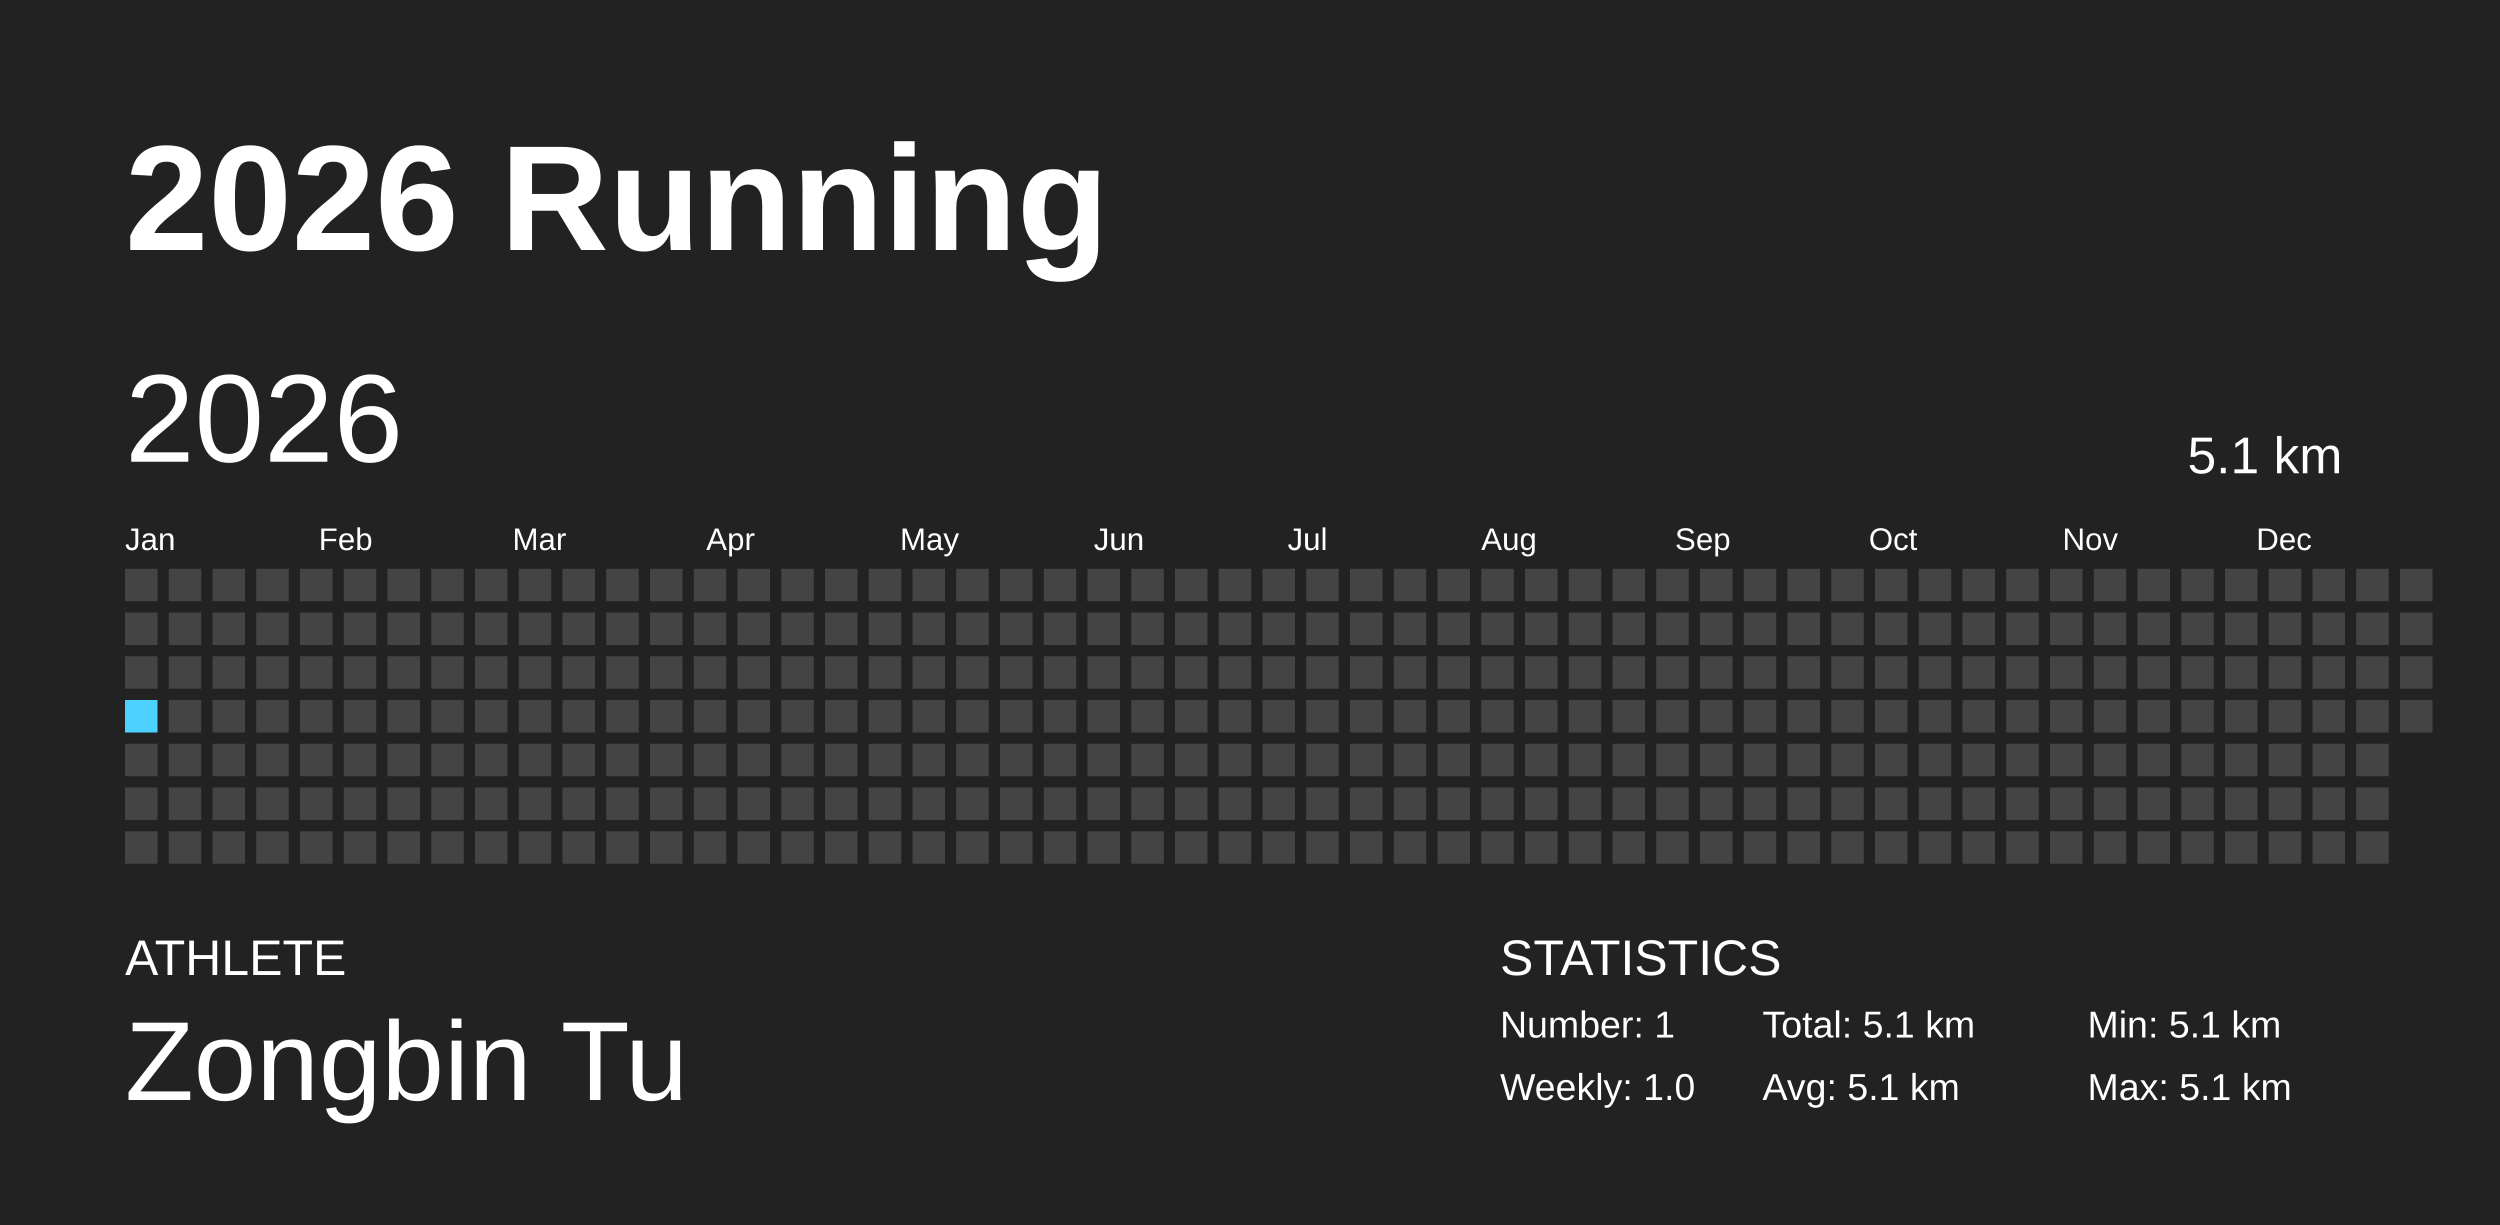
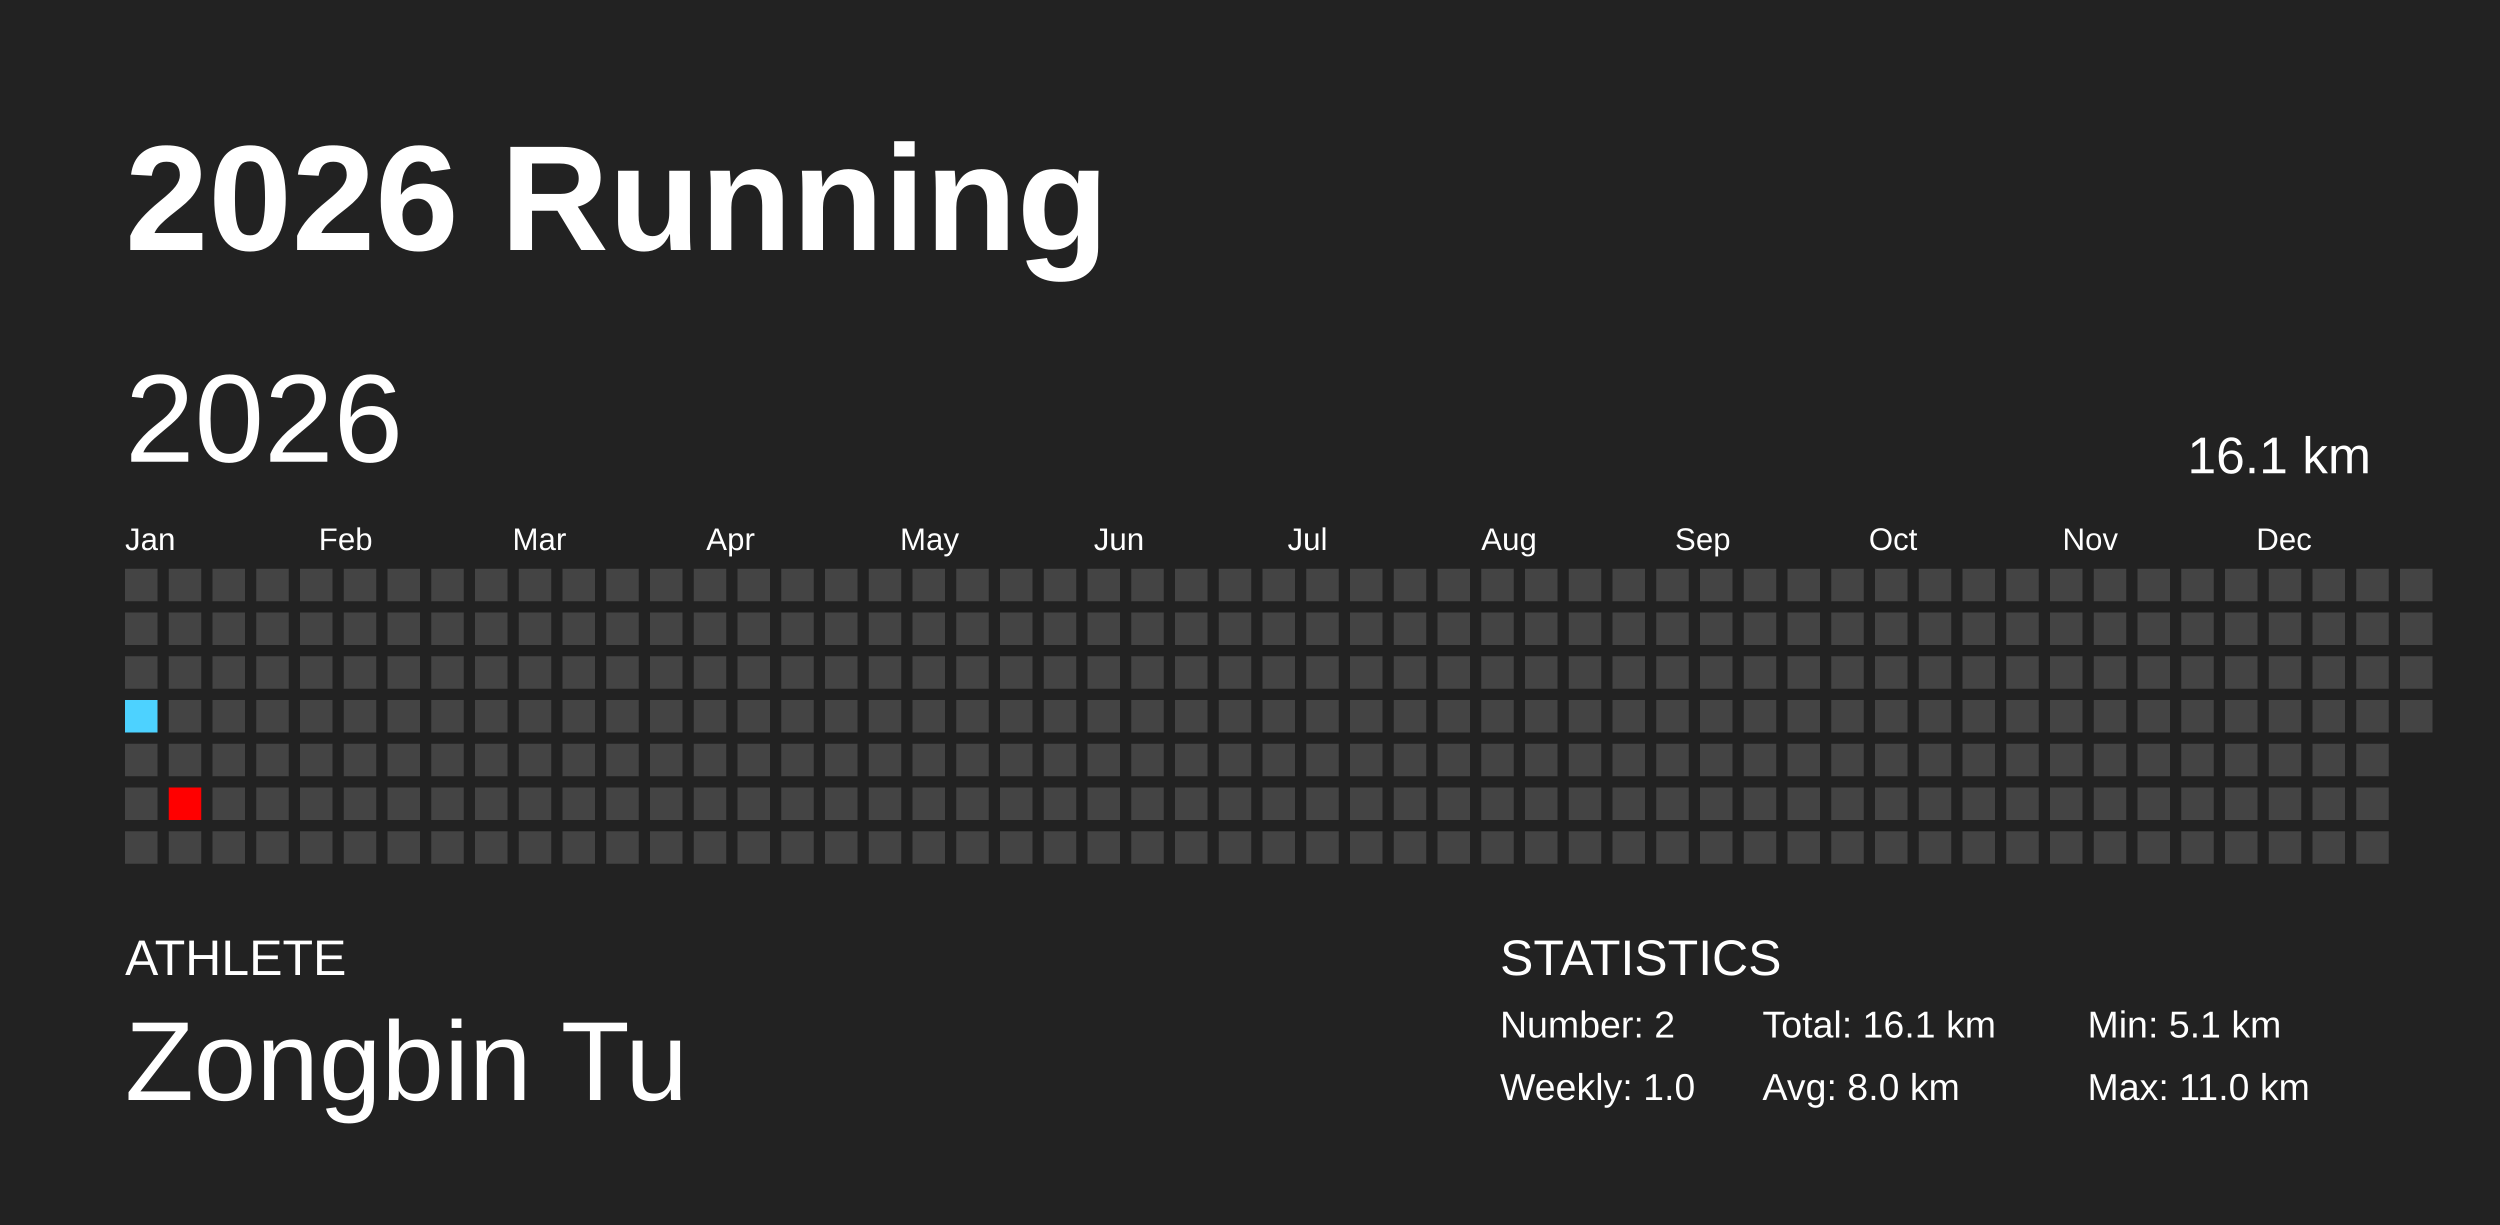
<svg xmlns="http://www.w3.org/2000/svg" baseProfile="full" height="98mm" version="1.1" viewBox="0,0,200,98" width="200mm">
  <defs />
  <rect fill="#222222" height="98" width="200" x="0" y="0" />
  <text fill="#FFFFFF" style="font-size:12px; font-family:Arial; font-weight:bold;" x="10" y="20">2026 Running</text>
  <text fill="#FFFFFF" style="font-size:4px; font-family:Arial" x="10" y="78">ATHLETE</text>
  <text fill="#FFFFFF" style="font-size:9px; font-family:Arial" x="10" y="88">Zongbin Tu</text>
  <text fill="#FFFFFF" style="font-size:4px; font-family:Arial" x="120" y="78">STATISTICS</text>
-   <text fill="#FFFFFF" style="font-size:3px; font-family:Arial" x="120" y="83">Number: 1</text>
+   <text fill="#FFFFFF" style="font-size:3px; font-family:Arial" x="120" y="83">Number: 2</text>
  <text fill="#FFFFFF" style="font-size:3px; font-family:Arial" x="120" y="88">Weekly: 1.0</text>
-   <text fill="#FFFFFF" style="font-size:3px; font-family:Arial" x="141" y="83">Total: 5.1 km</text>
-   <text fill="#FFFFFF" style="font-size:3px; font-family:Arial" x="141" y="88">Avg: 5.1 km</text>
+   <text fill="#FFFFFF" style="font-size:3px; font-family:Arial" x="141" y="83">Total: 16.1 km</text>
+   <text fill="#FFFFFF" style="font-size:3px; font-family:Arial" x="141" y="88">Avg: 8.0 km</text>
  <text fill="#FFFFFF" style="font-size:3px; font-family:Arial" x="167" y="83">Min: 5.1 km</text>
-   <text fill="#FFFFFF" style="font-size:3px; font-family:Arial" x="167" y="88">Max: 5.1 km</text>
+   <text fill="#FFFFFF" style="font-size:3px; font-family:Arial" x="167" y="88">Max: 11.0 km</text>
  <text dominant-baseline="hanging" fill="#FFFFFF" style="font-size:10.0px; font-family:Arial;" x="10" y="30">2026</text>
-   <text dominant-baseline="hanging" fill="#FFFFFF" style="font-size:4.125px; font-family:Arial;" x="175" y="35">5.1 km</text>
+   <text dominant-baseline="hanging" fill="#FFFFFF" style="font-size:4.125px; font-family:Arial;" x="175" y="35">16.1 km</text>
  <text fill="#FFFFFF" style="font-size:2.5px; font-family:Arial" x="10.0" y="44">Jan</text>
  <text fill="#FFFFFF" style="font-size:2.5px; font-family:Arial" x="25.5" y="44">Feb</text>
  <text fill="#FFFFFF" style="font-size:2.5px; font-family:Arial" x="41.0" y="44">Mar</text>
  <text fill="#FFFFFF" style="font-size:2.5px; font-family:Arial" x="56.5" y="44">Apr</text>
  <text fill="#FFFFFF" style="font-size:2.5px; font-family:Arial" x="72.0" y="44">May</text>
  <text fill="#FFFFFF" style="font-size:2.5px; font-family:Arial" x="87.5" y="44">Jun</text>
  <text fill="#FFFFFF" style="font-size:2.5px; font-family:Arial" x="103.0" y="44">Jul</text>
  <text fill="#FFFFFF" style="font-size:2.5px; font-family:Arial" x="118.5" y="44">Aug</text>
  <text fill="#FFFFFF" style="font-size:2.5px; font-family:Arial" x="134.0" y="44">Sep</text>
  <text fill="#FFFFFF" style="font-size:2.5px; font-family:Arial" x="149.5" y="44">Oct</text>
  <text fill="#FFFFFF" style="font-size:2.5px; font-family:Arial" x="165.0" y="44">Nov</text>
  <text fill="#FFFFFF" style="font-size:2.5px; font-family:Arial" x="180.5" y="44">Dec</text>
  <rect fill="#444444" height="2.6" width="2.6" x="10.0" y="45.5" />
  <rect fill="#444444" height="2.6" width="2.6" x="10.0" y="49.0" />
  <rect fill="#444444" height="2.6" width="2.6" x="10.0" y="52.5" />
-   <rect fill="#4DD2FF" height="2.6" width="2.6" x="10.0" y="56.0" />
+   <rect fill="#4dd2ff" height="2.6" width="2.6" x="10.0" y="56.0" />
  <rect fill="#444444" height="2.6" width="2.6" x="10.0" y="59.5" />
  <rect fill="#444444" height="2.6" width="2.6" x="10.0" y="63.0" />
  <rect fill="#444444" height="2.6" width="2.6" x="10.0" y="66.5" />
  <rect fill="#444444" height="2.6" width="2.6" x="13.5" y="45.5" />
  <rect fill="#444444" height="2.6" width="2.6" x="13.5" y="49.0" />
  <rect fill="#444444" height="2.6" width="2.6" x="13.5" y="52.5" />
  <rect fill="#444444" height="2.6" width="2.6" x="13.5" y="56.0" />
  <rect fill="#444444" height="2.6" width="2.6" x="13.5" y="59.5" />
-   <rect fill="#444444" height="2.6" width="2.6" x="13.5" y="63.0" />
+   <rect fill="#ff0000" height="2.6" width="2.6" x="13.5" y="63.0" />
  <rect fill="#444444" height="2.6" width="2.6" x="13.5" y="66.5" />
  <rect fill="#444444" height="2.6" width="2.6" x="17.0" y="45.5" />
  <rect fill="#444444" height="2.6" width="2.6" x="17.0" y="49.0" />
  <rect fill="#444444" height="2.6" width="2.6" x="17.0" y="52.5" />
  <rect fill="#444444" height="2.6" width="2.6" x="17.0" y="56.0" />
  <rect fill="#444444" height="2.6" width="2.6" x="17.0" y="59.5" />
  <rect fill="#444444" height="2.6" width="2.6" x="17.0" y="63.0" />
  <rect fill="#444444" height="2.6" width="2.6" x="17.0" y="66.5" />
  <rect fill="#444444" height="2.6" width="2.6" x="20.5" y="45.5" />
  <rect fill="#444444" height="2.6" width="2.6" x="20.5" y="49.0" />
  <rect fill="#444444" height="2.6" width="2.6" x="20.5" y="52.5" />
  <rect fill="#444444" height="2.6" width="2.6" x="20.5" y="56.0" />
  <rect fill="#444444" height="2.6" width="2.6" x="20.5" y="59.5" />
  <rect fill="#444444" height="2.6" width="2.6" x="20.5" y="63.0" />
  <rect fill="#444444" height="2.6" width="2.6" x="20.5" y="66.5" />
  <rect fill="#444444" height="2.6" width="2.6" x="24.0" y="45.5" />
  <rect fill="#444444" height="2.6" width="2.6" x="24.0" y="49.0" />
  <rect fill="#444444" height="2.6" width="2.6" x="24.0" y="52.5" />
  <rect fill="#444444" height="2.6" width="2.6" x="24.0" y="56.0" />
  <rect fill="#444444" height="2.6" width="2.6" x="24.0" y="59.5" />
  <rect fill="#444444" height="2.6" width="2.6" x="24.0" y="63.0" />
  <rect fill="#444444" height="2.6" width="2.6" x="24.0" y="66.5" />
  <rect fill="#444444" height="2.6" width="2.6" x="27.5" y="45.5" />
  <rect fill="#444444" height="2.6" width="2.6" x="27.5" y="49.0" />
  <rect fill="#444444" height="2.6" width="2.6" x="27.5" y="52.5" />
  <rect fill="#444444" height="2.6" width="2.6" x="27.5" y="56.0" />
  <rect fill="#444444" height="2.6" width="2.6" x="27.5" y="59.5" />
  <rect fill="#444444" height="2.6" width="2.6" x="27.5" y="63.0" />
  <rect fill="#444444" height="2.6" width="2.6" x="27.5" y="66.5" />
  <rect fill="#444444" height="2.6" width="2.6" x="31.0" y="45.5" />
  <rect fill="#444444" height="2.6" width="2.6" x="31.0" y="49.0" />
  <rect fill="#444444" height="2.6" width="2.6" x="31.0" y="52.5" />
  <rect fill="#444444" height="2.6" width="2.6" x="31.0" y="56.0" />
  <rect fill="#444444" height="2.6" width="2.6" x="31.0" y="59.5" />
  <rect fill="#444444" height="2.6" width="2.6" x="31.0" y="63.0" />
  <rect fill="#444444" height="2.6" width="2.6" x="31.0" y="66.5" />
  <rect fill="#444444" height="2.6" width="2.6" x="34.5" y="45.5" />
  <rect fill="#444444" height="2.6" width="2.6" x="34.5" y="49.0" />
  <rect fill="#444444" height="2.6" width="2.6" x="34.5" y="52.5" />
  <rect fill="#444444" height="2.6" width="2.6" x="34.5" y="56.0" />
  <rect fill="#444444" height="2.6" width="2.6" x="34.5" y="59.5" />
  <rect fill="#444444" height="2.6" width="2.6" x="34.5" y="63.0" />
  <rect fill="#444444" height="2.6" width="2.6" x="34.5" y="66.5" />
  <rect fill="#444444" height="2.6" width="2.6" x="38.0" y="45.5" />
  <rect fill="#444444" height="2.6" width="2.6" x="38.0" y="49.0" />
  <rect fill="#444444" height="2.6" width="2.6" x="38.0" y="52.5" />
  <rect fill="#444444" height="2.6" width="2.6" x="38.0" y="56.0" />
  <rect fill="#444444" height="2.6" width="2.6" x="38.0" y="59.5" />
  <rect fill="#444444" height="2.6" width="2.6" x="38.0" y="63.0" />
  <rect fill="#444444" height="2.6" width="2.6" x="38.0" y="66.5" />
  <rect fill="#444444" height="2.6" width="2.6" x="41.5" y="45.5" />
  <rect fill="#444444" height="2.6" width="2.6" x="41.5" y="49.0" />
  <rect fill="#444444" height="2.6" width="2.6" x="41.5" y="52.5" />
  <rect fill="#444444" height="2.6" width="2.6" x="41.5" y="56.0" />
  <rect fill="#444444" height="2.6" width="2.6" x="41.5" y="59.5" />
  <rect fill="#444444" height="2.6" width="2.6" x="41.5" y="63.0" />
  <rect fill="#444444" height="2.6" width="2.6" x="41.5" y="66.5" />
  <rect fill="#444444" height="2.6" width="2.6" x="45.0" y="45.5" />
  <rect fill="#444444" height="2.6" width="2.6" x="45.0" y="49.0" />
  <rect fill="#444444" height="2.6" width="2.6" x="45.0" y="52.5" />
  <rect fill="#444444" height="2.6" width="2.6" x="45.0" y="56.0" />
  <rect fill="#444444" height="2.6" width="2.6" x="45.0" y="59.5" />
  <rect fill="#444444" height="2.6" width="2.6" x="45.0" y="63.0" />
  <rect fill="#444444" height="2.6" width="2.6" x="45.0" y="66.5" />
  <rect fill="#444444" height="2.6" width="2.6" x="48.5" y="45.5" />
  <rect fill="#444444" height="2.6" width="2.6" x="48.5" y="49.0" />
  <rect fill="#444444" height="2.6" width="2.6" x="48.5" y="52.5" />
  <rect fill="#444444" height="2.6" width="2.6" x="48.5" y="56.0" />
  <rect fill="#444444" height="2.6" width="2.6" x="48.5" y="59.5" />
  <rect fill="#444444" height="2.6" width="2.6" x="48.5" y="63.0" />
  <rect fill="#444444" height="2.6" width="2.6" x="48.5" y="66.5" />
  <rect fill="#444444" height="2.6" width="2.6" x="52.0" y="45.5" />
  <rect fill="#444444" height="2.6" width="2.6" x="52.0" y="49.0" />
  <rect fill="#444444" height="2.6" width="2.6" x="52.0" y="52.5" />
  <rect fill="#444444" height="2.6" width="2.6" x="52.0" y="56.0" />
  <rect fill="#444444" height="2.6" width="2.6" x="52.0" y="59.5" />
  <rect fill="#444444" height="2.6" width="2.6" x="52.0" y="63.0" />
  <rect fill="#444444" height="2.6" width="2.6" x="52.0" y="66.5" />
  <rect fill="#444444" height="2.6" width="2.6" x="55.5" y="45.5" />
  <rect fill="#444444" height="2.6" width="2.6" x="55.5" y="49.0" />
  <rect fill="#444444" height="2.6" width="2.6" x="55.5" y="52.5" />
  <rect fill="#444444" height="2.6" width="2.6" x="55.5" y="56.0" />
  <rect fill="#444444" height="2.6" width="2.6" x="55.5" y="59.5" />
  <rect fill="#444444" height="2.6" width="2.6" x="55.5" y="63.0" />
  <rect fill="#444444" height="2.6" width="2.6" x="55.5" y="66.5" />
  <rect fill="#444444" height="2.6" width="2.6" x="59.0" y="45.5" />
  <rect fill="#444444" height="2.6" width="2.6" x="59.0" y="49.0" />
  <rect fill="#444444" height="2.6" width="2.6" x="59.0" y="52.5" />
  <rect fill="#444444" height="2.6" width="2.6" x="59.0" y="56.0" />
  <rect fill="#444444" height="2.6" width="2.6" x="59.0" y="59.5" />
  <rect fill="#444444" height="2.6" width="2.6" x="59.0" y="63.0" />
  <rect fill="#444444" height="2.6" width="2.6" x="59.0" y="66.5" />
  <rect fill="#444444" height="2.6" width="2.6" x="62.5" y="45.5" />
  <rect fill="#444444" height="2.6" width="2.6" x="62.5" y="49.0" />
  <rect fill="#444444" height="2.6" width="2.6" x="62.5" y="52.5" />
  <rect fill="#444444" height="2.6" width="2.6" x="62.5" y="56.0" />
  <rect fill="#444444" height="2.6" width="2.6" x="62.5" y="59.5" />
  <rect fill="#444444" height="2.6" width="2.6" x="62.5" y="63.0" />
  <rect fill="#444444" height="2.6" width="2.6" x="62.5" y="66.5" />
  <rect fill="#444444" height="2.6" width="2.6" x="66.0" y="45.5" />
  <rect fill="#444444" height="2.6" width="2.6" x="66.0" y="49.0" />
  <rect fill="#444444" height="2.6" width="2.6" x="66.0" y="52.5" />
  <rect fill="#444444" height="2.6" width="2.6" x="66.0" y="56.0" />
  <rect fill="#444444" height="2.6" width="2.6" x="66.0" y="59.5" />
  <rect fill="#444444" height="2.6" width="2.6" x="66.0" y="63.0" />
  <rect fill="#444444" height="2.6" width="2.6" x="66.0" y="66.5" />
  <rect fill="#444444" height="2.6" width="2.6" x="69.5" y="45.5" />
  <rect fill="#444444" height="2.6" width="2.6" x="69.5" y="49.0" />
  <rect fill="#444444" height="2.6" width="2.6" x="69.5" y="52.5" />
  <rect fill="#444444" height="2.6" width="2.6" x="69.5" y="56.0" />
  <rect fill="#444444" height="2.6" width="2.6" x="69.5" y="59.5" />
  <rect fill="#444444" height="2.6" width="2.6" x="69.5" y="63.0" />
  <rect fill="#444444" height="2.6" width="2.6" x="69.5" y="66.5" />
  <rect fill="#444444" height="2.6" width="2.6" x="73.0" y="45.5" />
  <rect fill="#444444" height="2.6" width="2.6" x="73.0" y="49.0" />
  <rect fill="#444444" height="2.6" width="2.6" x="73.0" y="52.5" />
  <rect fill="#444444" height="2.6" width="2.6" x="73.0" y="56.0" />
  <rect fill="#444444" height="2.6" width="2.6" x="73.0" y="59.5" />
  <rect fill="#444444" height="2.6" width="2.6" x="73.0" y="63.0" />
  <rect fill="#444444" height="2.6" width="2.6" x="73.0" y="66.5" />
  <rect fill="#444444" height="2.6" width="2.6" x="76.5" y="45.5" />
  <rect fill="#444444" height="2.6" width="2.6" x="76.5" y="49.0" />
  <rect fill="#444444" height="2.6" width="2.6" x="76.5" y="52.5" />
  <rect fill="#444444" height="2.6" width="2.6" x="76.5" y="56.0" />
  <rect fill="#444444" height="2.6" width="2.6" x="76.5" y="59.5" />
  <rect fill="#444444" height="2.6" width="2.6" x="76.5" y="63.0" />
  <rect fill="#444444" height="2.6" width="2.6" x="76.5" y="66.5" />
  <rect fill="#444444" height="2.6" width="2.6" x="80.0" y="45.5" />
  <rect fill="#444444" height="2.6" width="2.6" x="80.0" y="49.0" />
  <rect fill="#444444" height="2.6" width="2.6" x="80.0" y="52.5" />
  <rect fill="#444444" height="2.6" width="2.6" x="80.0" y="56.0" />
  <rect fill="#444444" height="2.6" width="2.6" x="80.0" y="59.5" />
  <rect fill="#444444" height="2.6" width="2.6" x="80.0" y="63.0" />
  <rect fill="#444444" height="2.6" width="2.6" x="80.0" y="66.5" />
  <rect fill="#444444" height="2.6" width="2.6" x="83.5" y="45.5" />
  <rect fill="#444444" height="2.6" width="2.6" x="83.5" y="49.0" />
  <rect fill="#444444" height="2.6" width="2.6" x="83.5" y="52.5" />
  <rect fill="#444444" height="2.6" width="2.6" x="83.5" y="56.0" />
  <rect fill="#444444" height="2.6" width="2.6" x="83.5" y="59.5" />
  <rect fill="#444444" height="2.6" width="2.6" x="83.5" y="63.0" />
  <rect fill="#444444" height="2.6" width="2.6" x="83.5" y="66.5" />
  <rect fill="#444444" height="2.6" width="2.6" x="87.0" y="45.5" />
  <rect fill="#444444" height="2.6" width="2.6" x="87.0" y="49.0" />
  <rect fill="#444444" height="2.6" width="2.6" x="87.0" y="52.5" />
  <rect fill="#444444" height="2.6" width="2.6" x="87.0" y="56.0" />
  <rect fill="#444444" height="2.6" width="2.6" x="87.0" y="59.5" />
  <rect fill="#444444" height="2.6" width="2.6" x="87.0" y="63.0" />
  <rect fill="#444444" height="2.6" width="2.6" x="87.0" y="66.5" />
  <rect fill="#444444" height="2.6" width="2.6" x="90.5" y="45.5" />
  <rect fill="#444444" height="2.6" width="2.6" x="90.5" y="49.0" />
  <rect fill="#444444" height="2.6" width="2.6" x="90.5" y="52.5" />
  <rect fill="#444444" height="2.6" width="2.6" x="90.5" y="56.0" />
  <rect fill="#444444" height="2.6" width="2.6" x="90.5" y="59.5" />
  <rect fill="#444444" height="2.6" width="2.6" x="90.5" y="63.0" />
  <rect fill="#444444" height="2.6" width="2.6" x="90.5" y="66.5" />
  <rect fill="#444444" height="2.6" width="2.6" x="94.0" y="45.5" />
  <rect fill="#444444" height="2.6" width="2.6" x="94.0" y="49.0" />
  <rect fill="#444444" height="2.6" width="2.6" x="94.0" y="52.5" />
  <rect fill="#444444" height="2.6" width="2.6" x="94.0" y="56.0" />
  <rect fill="#444444" height="2.6" width="2.6" x="94.0" y="59.5" />
  <rect fill="#444444" height="2.6" width="2.6" x="94.0" y="63.0" />
  <rect fill="#444444" height="2.6" width="2.6" x="94.0" y="66.5" />
  <rect fill="#444444" height="2.6" width="2.6" x="97.5" y="45.5" />
  <rect fill="#444444" height="2.6" width="2.6" x="97.5" y="49.0" />
  <rect fill="#444444" height="2.6" width="2.6" x="97.5" y="52.5" />
  <rect fill="#444444" height="2.6" width="2.6" x="97.5" y="56.0" />
  <rect fill="#444444" height="2.6" width="2.6" x="97.5" y="59.5" />
  <rect fill="#444444" height="2.6" width="2.6" x="97.5" y="63.0" />
  <rect fill="#444444" height="2.6" width="2.6" x="97.5" y="66.5" />
  <rect fill="#444444" height="2.6" width="2.6" x="101.0" y="45.5" />
  <rect fill="#444444" height="2.6" width="2.6" x="101.0" y="49.0" />
  <rect fill="#444444" height="2.6" width="2.6" x="101.0" y="52.5" />
  <rect fill="#444444" height="2.6" width="2.6" x="101.0" y="56.0" />
  <rect fill="#444444" height="2.6" width="2.6" x="101.0" y="59.5" />
  <rect fill="#444444" height="2.6" width="2.6" x="101.0" y="63.0" />
  <rect fill="#444444" height="2.6" width="2.6" x="101.0" y="66.5" />
  <rect fill="#444444" height="2.6" width="2.6" x="104.5" y="45.5" />
  <rect fill="#444444" height="2.6" width="2.6" x="104.5" y="49.0" />
  <rect fill="#444444" height="2.6" width="2.6" x="104.5" y="52.5" />
  <rect fill="#444444" height="2.6" width="2.6" x="104.5" y="56.0" />
  <rect fill="#444444" height="2.6" width="2.6" x="104.5" y="59.5" />
  <rect fill="#444444" height="2.6" width="2.6" x="104.5" y="63.0" />
  <rect fill="#444444" height="2.6" width="2.6" x="104.5" y="66.5" />
  <rect fill="#444444" height="2.6" width="2.6" x="108.0" y="45.5" />
  <rect fill="#444444" height="2.6" width="2.6" x="108.0" y="49.0" />
  <rect fill="#444444" height="2.6" width="2.6" x="108.0" y="52.5" />
  <rect fill="#444444" height="2.6" width="2.6" x="108.0" y="56.0" />
  <rect fill="#444444" height="2.6" width="2.6" x="108.0" y="59.5" />
  <rect fill="#444444" height="2.6" width="2.6" x="108.0" y="63.0" />
  <rect fill="#444444" height="2.6" width="2.6" x="108.0" y="66.5" />
  <rect fill="#444444" height="2.6" width="2.6" x="111.5" y="45.5" />
  <rect fill="#444444" height="2.6" width="2.6" x="111.5" y="49.0" />
  <rect fill="#444444" height="2.6" width="2.6" x="111.5" y="52.5" />
  <rect fill="#444444" height="2.6" width="2.6" x="111.5" y="56.0" />
  <rect fill="#444444" height="2.6" width="2.6" x="111.5" y="59.5" />
  <rect fill="#444444" height="2.6" width="2.6" x="111.5" y="63.0" />
  <rect fill="#444444" height="2.6" width="2.6" x="111.5" y="66.5" />
  <rect fill="#444444" height="2.6" width="2.6" x="115.0" y="45.5" />
  <rect fill="#444444" height="2.6" width="2.6" x="115.0" y="49.0" />
  <rect fill="#444444" height="2.6" width="2.6" x="115.0" y="52.5" />
  <rect fill="#444444" height="2.6" width="2.6" x="115.0" y="56.0" />
  <rect fill="#444444" height="2.6" width="2.6" x="115.0" y="59.5" />
  <rect fill="#444444" height="2.6" width="2.6" x="115.0" y="63.0" />
  <rect fill="#444444" height="2.6" width="2.6" x="115.0" y="66.5" />
  <rect fill="#444444" height="2.6" width="2.6" x="118.5" y="45.5" />
  <rect fill="#444444" height="2.6" width="2.6" x="118.5" y="49.0" />
  <rect fill="#444444" height="2.6" width="2.6" x="118.5" y="52.5" />
  <rect fill="#444444" height="2.6" width="2.6" x="118.5" y="56.0" />
  <rect fill="#444444" height="2.6" width="2.6" x="118.5" y="59.5" />
  <rect fill="#444444" height="2.6" width="2.6" x="118.5" y="63.0" />
  <rect fill="#444444" height="2.6" width="2.6" x="118.5" y="66.5" />
  <rect fill="#444444" height="2.6" width="2.6" x="122.0" y="45.5" />
  <rect fill="#444444" height="2.6" width="2.6" x="122.0" y="49.0" />
  <rect fill="#444444" height="2.6" width="2.6" x="122.0" y="52.5" />
  <rect fill="#444444" height="2.6" width="2.6" x="122.0" y="56.0" />
  <rect fill="#444444" height="2.6" width="2.6" x="122.0" y="59.5" />
  <rect fill="#444444" height="2.6" width="2.6" x="122.0" y="63.0" />
  <rect fill="#444444" height="2.6" width="2.6" x="122.0" y="66.5" />
  <rect fill="#444444" height="2.6" width="2.6" x="125.5" y="45.5" />
  <rect fill="#444444" height="2.6" width="2.6" x="125.5" y="49.0" />
  <rect fill="#444444" height="2.6" width="2.6" x="125.5" y="52.5" />
  <rect fill="#444444" height="2.6" width="2.6" x="125.5" y="56.0" />
  <rect fill="#444444" height="2.6" width="2.6" x="125.5" y="59.5" />
  <rect fill="#444444" height="2.6" width="2.6" x="125.5" y="63.0" />
  <rect fill="#444444" height="2.6" width="2.6" x="125.5" y="66.5" />
  <rect fill="#444444" height="2.6" width="2.6" x="129.0" y="45.5" />
  <rect fill="#444444" height="2.6" width="2.6" x="129.0" y="49.0" />
  <rect fill="#444444" height="2.6" width="2.6" x="129.0" y="52.5" />
  <rect fill="#444444" height="2.6" width="2.6" x="129.0" y="56.0" />
  <rect fill="#444444" height="2.6" width="2.6" x="129.0" y="59.5" />
  <rect fill="#444444" height="2.6" width="2.6" x="129.0" y="63.0" />
  <rect fill="#444444" height="2.6" width="2.6" x="129.0" y="66.5" />
  <rect fill="#444444" height="2.6" width="2.6" x="132.5" y="45.5" />
  <rect fill="#444444" height="2.6" width="2.6" x="132.5" y="49.0" />
  <rect fill="#444444" height="2.6" width="2.6" x="132.5" y="52.5" />
  <rect fill="#444444" height="2.6" width="2.6" x="132.5" y="56.0" />
  <rect fill="#444444" height="2.6" width="2.6" x="132.5" y="59.5" />
  <rect fill="#444444" height="2.6" width="2.6" x="132.5" y="63.0" />
  <rect fill="#444444" height="2.6" width="2.6" x="132.5" y="66.5" />
  <rect fill="#444444" height="2.6" width="2.6" x="136.0" y="45.5" />
  <rect fill="#444444" height="2.6" width="2.6" x="136.0" y="49.0" />
  <rect fill="#444444" height="2.6" width="2.6" x="136.0" y="52.5" />
  <rect fill="#444444" height="2.6" width="2.6" x="136.0" y="56.0" />
  <rect fill="#444444" height="2.6" width="2.6" x="136.0" y="59.5" />
  <rect fill="#444444" height="2.6" width="2.6" x="136.0" y="63.0" />
  <rect fill="#444444" height="2.6" width="2.6" x="136.0" y="66.5" />
  <rect fill="#444444" height="2.6" width="2.6" x="139.5" y="45.5" />
  <rect fill="#444444" height="2.6" width="2.6" x="139.5" y="49.0" />
  <rect fill="#444444" height="2.6" width="2.6" x="139.5" y="52.5" />
  <rect fill="#444444" height="2.6" width="2.6" x="139.5" y="56.0" />
  <rect fill="#444444" height="2.6" width="2.6" x="139.5" y="59.5" />
  <rect fill="#444444" height="2.6" width="2.6" x="139.5" y="63.0" />
  <rect fill="#444444" height="2.6" width="2.6" x="139.5" y="66.5" />
  <rect fill="#444444" height="2.6" width="2.6" x="143.0" y="45.5" />
  <rect fill="#444444" height="2.6" width="2.6" x="143.0" y="49.0" />
  <rect fill="#444444" height="2.6" width="2.6" x="143.0" y="52.5" />
  <rect fill="#444444" height="2.6" width="2.6" x="143.0" y="56.0" />
  <rect fill="#444444" height="2.6" width="2.6" x="143.0" y="59.5" />
  <rect fill="#444444" height="2.6" width="2.6" x="143.0" y="63.0" />
  <rect fill="#444444" height="2.6" width="2.6" x="143.0" y="66.5" />
  <rect fill="#444444" height="2.6" width="2.6" x="146.5" y="45.5" />
  <rect fill="#444444" height="2.6" width="2.6" x="146.5" y="49.0" />
  <rect fill="#444444" height="2.6" width="2.6" x="146.5" y="52.5" />
  <rect fill="#444444" height="2.6" width="2.6" x="146.5" y="56.0" />
  <rect fill="#444444" height="2.6" width="2.6" x="146.5" y="59.5" />
  <rect fill="#444444" height="2.6" width="2.6" x="146.5" y="63.0" />
  <rect fill="#444444" height="2.6" width="2.6" x="146.5" y="66.5" />
  <rect fill="#444444" height="2.6" width="2.6" x="150.0" y="45.5" />
  <rect fill="#444444" height="2.6" width="2.6" x="150.0" y="49.0" />
  <rect fill="#444444" height="2.6" width="2.6" x="150.0" y="52.5" />
  <rect fill="#444444" height="2.6" width="2.6" x="150.0" y="56.0" />
  <rect fill="#444444" height="2.6" width="2.6" x="150.0" y="59.5" />
  <rect fill="#444444" height="2.6" width="2.6" x="150.0" y="63.0" />
  <rect fill="#444444" height="2.6" width="2.6" x="150.0" y="66.5" />
  <rect fill="#444444" height="2.6" width="2.6" x="153.5" y="45.5" />
  <rect fill="#444444" height="2.6" width="2.6" x="153.5" y="49.0" />
  <rect fill="#444444" height="2.6" width="2.6" x="153.5" y="52.5" />
  <rect fill="#444444" height="2.6" width="2.6" x="153.5" y="56.0" />
  <rect fill="#444444" height="2.6" width="2.6" x="153.5" y="59.5" />
  <rect fill="#444444" height="2.6" width="2.6" x="153.5" y="63.0" />
  <rect fill="#444444" height="2.6" width="2.6" x="153.5" y="66.5" />
  <rect fill="#444444" height="2.6" width="2.6" x="157.0" y="45.5" />
  <rect fill="#444444" height="2.6" width="2.6" x="157.0" y="49.0" />
  <rect fill="#444444" height="2.6" width="2.6" x="157.0" y="52.5" />
  <rect fill="#444444" height="2.6" width="2.6" x="157.0" y="56.0" />
  <rect fill="#444444" height="2.6" width="2.6" x="157.0" y="59.5" />
  <rect fill="#444444" height="2.6" width="2.6" x="157.0" y="63.0" />
  <rect fill="#444444" height="2.6" width="2.6" x="157.0" y="66.5" />
  <rect fill="#444444" height="2.6" width="2.6" x="160.5" y="45.5" />
  <rect fill="#444444" height="2.6" width="2.6" x="160.5" y="49.0" />
  <rect fill="#444444" height="2.6" width="2.6" x="160.5" y="52.5" />
  <rect fill="#444444" height="2.6" width="2.6" x="160.5" y="56.0" />
  <rect fill="#444444" height="2.6" width="2.6" x="160.5" y="59.5" />
  <rect fill="#444444" height="2.6" width="2.6" x="160.5" y="63.0" />
  <rect fill="#444444" height="2.6" width="2.6" x="160.5" y="66.5" />
  <rect fill="#444444" height="2.6" width="2.6" x="164.0" y="45.5" />
  <rect fill="#444444" height="2.6" width="2.6" x="164.0" y="49.0" />
  <rect fill="#444444" height="2.6" width="2.6" x="164.0" y="52.5" />
  <rect fill="#444444" height="2.6" width="2.6" x="164.0" y="56.0" />
  <rect fill="#444444" height="2.6" width="2.6" x="164.0" y="59.5" />
  <rect fill="#444444" height="2.6" width="2.6" x="164.0" y="63.0" />
  <rect fill="#444444" height="2.6" width="2.6" x="164.0" y="66.5" />
  <rect fill="#444444" height="2.6" width="2.6" x="167.5" y="45.5" />
  <rect fill="#444444" height="2.6" width="2.6" x="167.5" y="49.0" />
  <rect fill="#444444" height="2.6" width="2.6" x="167.5" y="52.5" />
  <rect fill="#444444" height="2.6" width="2.6" x="167.5" y="56.0" />
  <rect fill="#444444" height="2.6" width="2.6" x="167.5" y="59.5" />
  <rect fill="#444444" height="2.6" width="2.6" x="167.5" y="63.0" />
  <rect fill="#444444" height="2.6" width="2.6" x="167.5" y="66.5" />
  <rect fill="#444444" height="2.6" width="2.6" x="171.0" y="45.5" />
  <rect fill="#444444" height="2.6" width="2.6" x="171.0" y="49.0" />
  <rect fill="#444444" height="2.6" width="2.6" x="171.0" y="52.5" />
  <rect fill="#444444" height="2.6" width="2.6" x="171.0" y="56.0" />
  <rect fill="#444444" height="2.6" width="2.6" x="171.0" y="59.5" />
  <rect fill="#444444" height="2.6" width="2.6" x="171.0" y="63.0" />
  <rect fill="#444444" height="2.6" width="2.6" x="171.0" y="66.5" />
  <rect fill="#444444" height="2.6" width="2.6" x="174.5" y="45.5" />
  <rect fill="#444444" height="2.6" width="2.6" x="174.5" y="49.0" />
  <rect fill="#444444" height="2.6" width="2.6" x="174.5" y="52.5" />
  <rect fill="#444444" height="2.6" width="2.6" x="174.5" y="56.0" />
  <rect fill="#444444" height="2.6" width="2.6" x="174.5" y="59.5" />
  <rect fill="#444444" height="2.6" width="2.6" x="174.5" y="63.0" />
  <rect fill="#444444" height="2.6" width="2.6" x="174.5" y="66.5" />
  <rect fill="#444444" height="2.6" width="2.6" x="178.0" y="45.5" />
  <rect fill="#444444" height="2.6" width="2.6" x="178.0" y="49.0" />
  <rect fill="#444444" height="2.6" width="2.6" x="178.0" y="52.5" />
  <rect fill="#444444" height="2.6" width="2.6" x="178.0" y="56.0" />
  <rect fill="#444444" height="2.6" width="2.6" x="178.0" y="59.5" />
  <rect fill="#444444" height="2.6" width="2.6" x="178.0" y="63.0" />
  <rect fill="#444444" height="2.6" width="2.6" x="178.0" y="66.5" />
  <rect fill="#444444" height="2.6" width="2.6" x="181.5" y="45.5" />
  <rect fill="#444444" height="2.6" width="2.6" x="181.5" y="49.0" />
  <rect fill="#444444" height="2.6" width="2.6" x="181.5" y="52.5" />
  <rect fill="#444444" height="2.6" width="2.6" x="181.5" y="56.0" />
  <rect fill="#444444" height="2.6" width="2.6" x="181.5" y="59.5" />
  <rect fill="#444444" height="2.6" width="2.6" x="181.5" y="63.0" />
  <rect fill="#444444" height="2.6" width="2.6" x="181.5" y="66.5" />
  <rect fill="#444444" height="2.6" width="2.6" x="185.0" y="45.5" />
  <rect fill="#444444" height="2.6" width="2.6" x="185.0" y="49.0" />
  <rect fill="#444444" height="2.6" width="2.6" x="185.0" y="52.5" />
  <rect fill="#444444" height="2.6" width="2.6" x="185.0" y="56.0" />
  <rect fill="#444444" height="2.6" width="2.6" x="185.0" y="59.5" />
  <rect fill="#444444" height="2.6" width="2.6" x="185.0" y="63.0" />
  <rect fill="#444444" height="2.6" width="2.6" x="185.0" y="66.5" />
  <rect fill="#444444" height="2.6" width="2.6" x="188.5" y="45.5" />
  <rect fill="#444444" height="2.6" width="2.6" x="188.5" y="49.0" />
  <rect fill="#444444" height="2.6" width="2.6" x="188.5" y="52.5" />
  <rect fill="#444444" height="2.6" width="2.6" x="188.5" y="56.0" />
  <rect fill="#444444" height="2.6" width="2.6" x="188.5" y="59.5" />
  <rect fill="#444444" height="2.6" width="2.6" x="188.5" y="63.0" />
  <rect fill="#444444" height="2.6" width="2.6" x="188.5" y="66.5" />
  <rect fill="#444444" height="2.6" width="2.6" x="192.0" y="45.5" />
  <rect fill="#444444" height="2.6" width="2.6" x="192.0" y="49.0" />
  <rect fill="#444444" height="2.6" width="2.6" x="192.0" y="52.5" />
  <rect fill="#444444" height="2.6" width="2.6" x="192.0" y="56.0" />
</svg>
